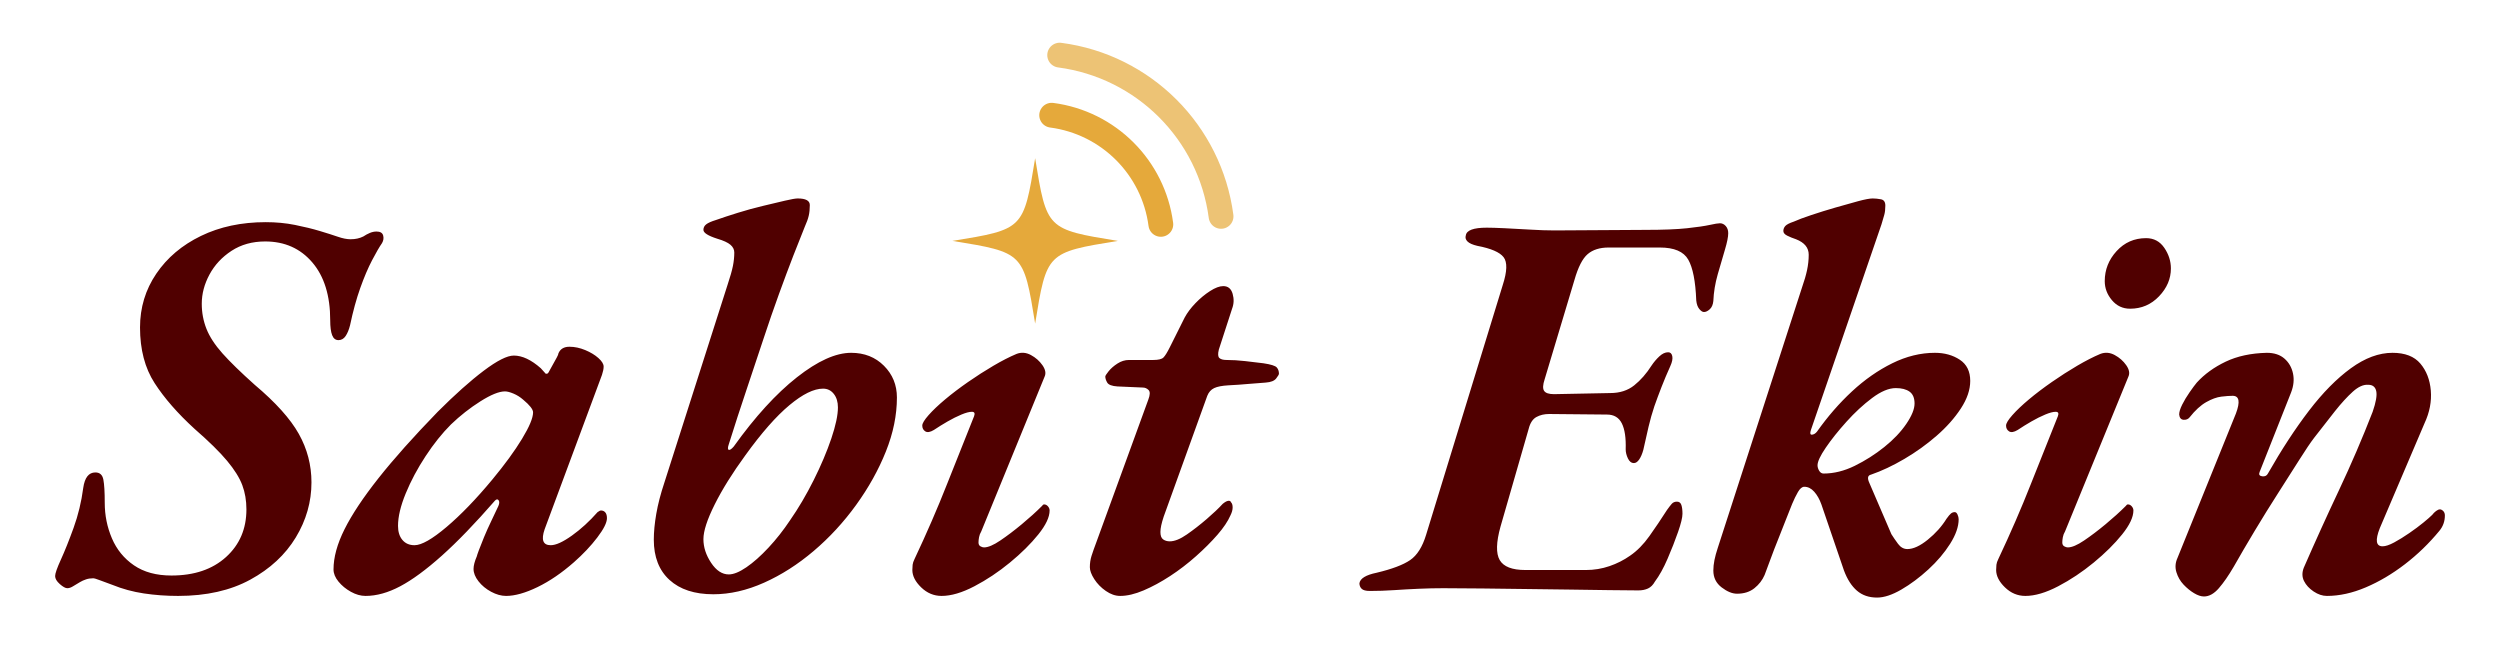
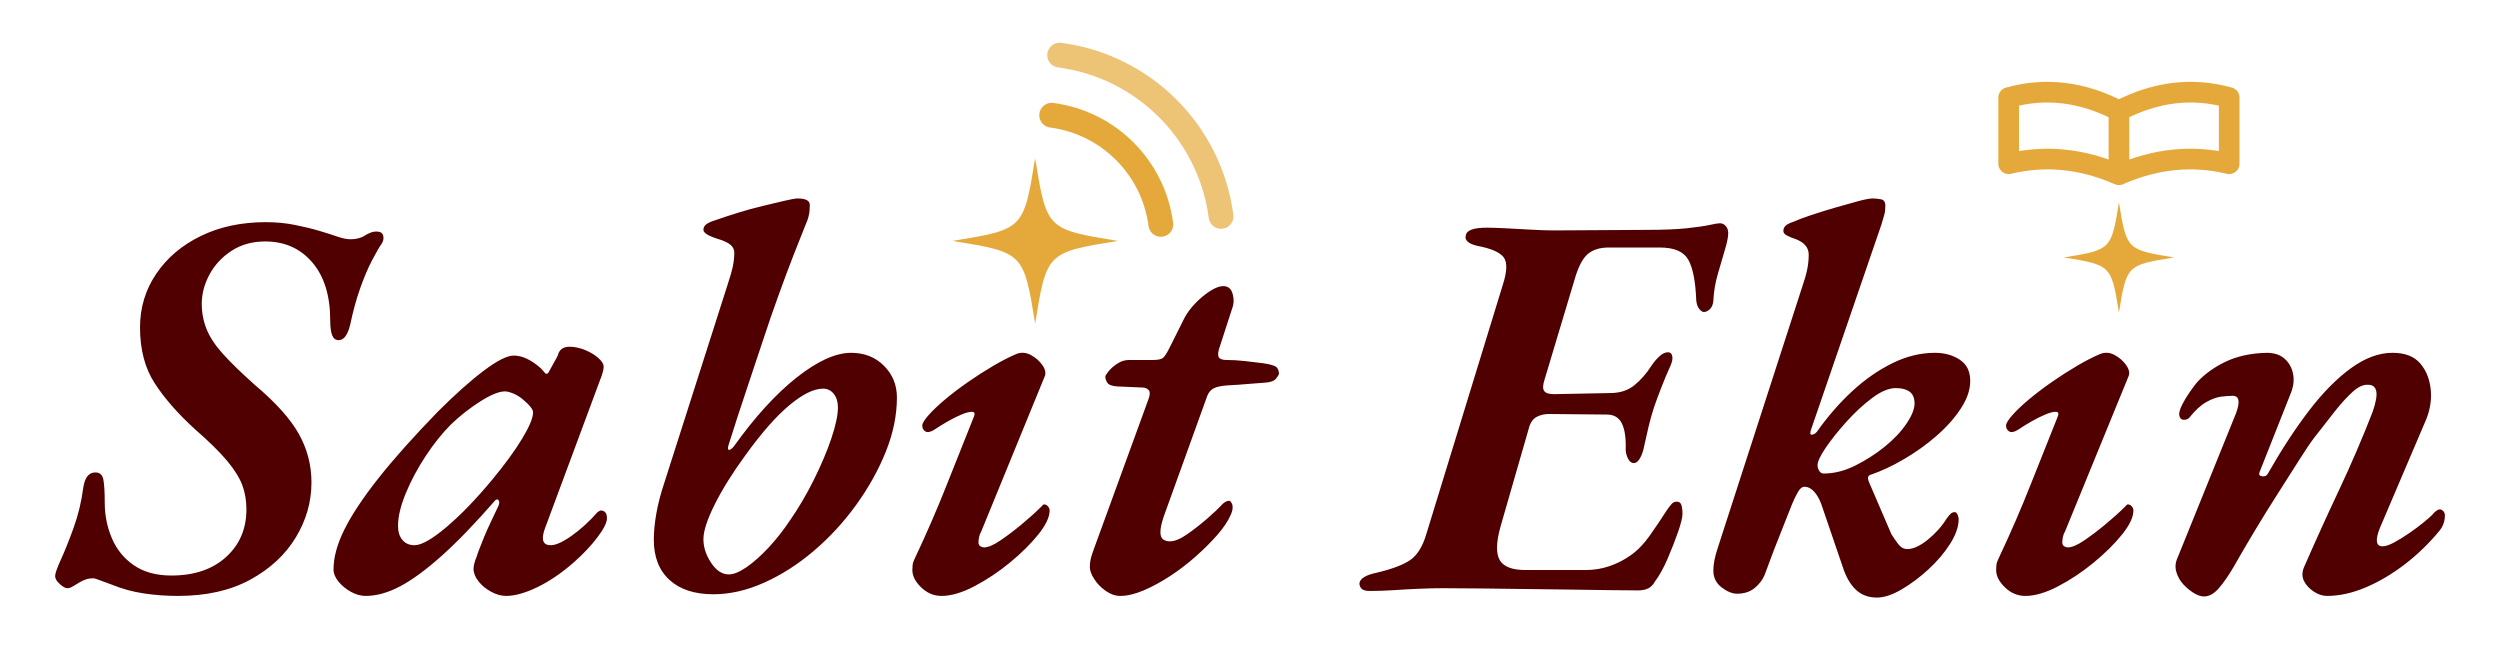
<svg xmlns="http://www.w3.org/2000/svg" viewBox="5.36 9.32 181.4 47.36" width="181.4" height="47.36" role="img">
-   <path d="M18.28 52.56L18.28 52.56Q17 52.56 15.80 52.38Q14.60 52.20 13.52 51.76L13.52 51.76Q12.96 51.56 12.60 51.42Q12.24 51.28 12.12 51.28L12.12 51.28Q11.84 51.28 11.60 51.36Q11.36 51.44 11.16 51.56L11.16 51.56Q10.88 51.72 10.66 51.86Q10.44 52 10.24 52L10.24 52Q10.04 52 9.70 51.70Q9.36 51.40 9.36 51.12L9.36 51.12Q9.36 50.84 9.78 49.92Q10.20 49 10.70 47.62Q11.20 46.24 11.40 44.72L11.40 44.72Q11.56 43.60 12.28 43.60L12.28 43.60Q12.76 43.60 12.86 44.12Q12.96 44.64 12.96 45.80L12.96 45.80Q12.96 47.16 13.48 48.38Q14 49.60 15.08 50.34Q16.16 51.08 17.80 51.08L17.80 51.08Q20.28 51.08 21.76 49.74Q23.24 48.40 23.24 46.28L23.24 46.28Q23.24 45.32 22.94 44.52Q22.64 43.72 21.84 42.76Q21.04 41.80 19.48 40.44L19.48 40.44Q17.64 38.76 16.58 37.12Q15.52 35.48 15.52 33.08L15.52 33.08Q15.52 30.92 16.70 29.18Q17.88 27.44 19.94 26.44Q22 25.44 24.64 25.44L24.64 25.44Q25.76 25.44 26.76 25.64Q27.76 25.84 28.56 26.08L28.56 26.08Q29.36 26.32 29.88 26.50Q30.40 26.68 30.80 26.68L30.80 26.68Q31.32 26.68 31.72 26.48L31.72 26.48Q31.96 26.32 32.20 26.22Q32.44 26.12 32.68 26.12L32.68 26.12Q33.08 26.12 33.16 26.40Q33.24 26.68 33.08 26.96L33.08 26.96Q32.80 27.36 32.36 28.20Q31.92 29.04 31.50 30.22Q31.08 31.40 30.76 32.92L30.76 32.92Q30.64 33.40 30.44 33.70Q30.24 34 29.92 34L29.92 34Q29.60 34 29.46 33.64Q29.32 33.28 29.32 32.56L29.32 32.56Q29.32 29.88 28.02 28.36Q26.72 26.84 24.60 26.84L24.60 26.84Q23.20 26.84 22.16 27.52Q21.12 28.20 20.56 29.24Q20 30.28 20 31.36L20 31.36Q20 32.32 20.34 33.18Q20.68 34.04 21.50 34.96Q22.32 35.88 23.84 37.24L23.84 37.24Q26.12 39.16 27.04 40.80Q27.96 42.44 27.96 44.32L27.96 44.32Q27.96 46.44 26.82 48.32Q25.68 50.20 23.52 51.38Q21.36 52.56 18.28 52.56ZM31.88 52.56L31.88 52.56Q31.36 52.56 30.82 52.26Q30.28 51.96 29.92 51.52Q29.56 51.08 29.56 50.64L29.56 50.64Q29.56 49.32 30.36 47.72Q31.16 46.12 32.82 44.02Q34.48 41.92 37.12 39.20L37.12 39.20Q39 37.32 40.46 36.22Q41.92 35.12 42.64 35.12L42.64 35.12Q43.56 35.12 44.60 36.04L44.60 36.04Q44.96 36.44 44.96 36.44Q44.96 36.44 45 36.44L45 36.44Q45.08 36.44 45.12 36.40Q45.16 36.36 45.24 36.20L45.24 36.20Q45.64 35.48 45.76 35.26Q45.88 35.04 45.88 34.96L45.88 34.96Q46.08 34.48 46.68 34.48L46.68 34.48Q47.24 34.48 47.82 34.72Q48.40 34.96 48.78 35.30Q49.16 35.64 49.16 35.92L49.16 35.92Q49.16 36.16 49.04 36.52L49.04 36.52L44.88 47.72Q44.48 48.88 45.32 48.88L45.32 48.88Q45.88 48.88 46.86 48.18Q47.84 47.48 48.72 46.48L48.72 46.48Q48.84 46.40 48.88 46.38Q48.92 46.36 48.96 46.36L48.96 46.36Q49.16 46.36 49.28 46.50Q49.40 46.64 49.40 46.92L49.40 46.92Q49.40 47.40 48.70 48.32Q48 49.24 47 50.12L47 50.12Q45.68 51.28 44.36 51.92Q43.04 52.56 42.08 52.56L42.08 52.56Q41.56 52.56 41 52.26Q40.44 51.96 40.08 51.50Q39.72 51.04 39.72 50.60L39.72 50.60Q39.72 50.24 39.96 49.68L39.96 49.68Q39.96 49.64 40.10 49.26Q40.24 48.88 40.48 48.30Q40.72 47.72 41 47.14Q41.28 46.56 41.52 46.04L41.52 46.04Q41.64 45.76 41.54 45.62Q41.44 45.48 41.28 45.64L41.28 45.64Q39.12 48.12 37.42 49.64Q35.72 51.16 34.40 51.86Q33.08 52.56 31.88 52.56ZM35.44 48.88L35.44 48.88Q36.20 48.88 37.76 47.56Q39.32 46.24 41.08 44.12L41.08 44.12Q42.44 42.48 43.24 41.16Q44.04 39.84 44.04 39.24L44.04 39.24Q44.04 38.92 43.32 38.32L43.32 38.32Q43 38.04 42.62 37.88Q42.24 37.72 42 37.72L42 37.72Q41.36 37.72 40.22 38.44Q39.08 39.16 38.08 40.12L38.08 40.12Q37.12 41.08 36.24 42.42Q35.36 43.76 34.80 45.12Q34.24 46.48 34.24 47.48L34.24 47.48Q34.24 48.12 34.56 48.50Q34.88 48.88 35.44 48.88ZM57.12 52.44L57.12 52.44Q55.08 52.44 53.94 51.40Q52.80 50.36 52.80 48.48L52.80 48.48Q52.80 47.64 52.98 46.60Q53.16 45.56 53.56 44.36L53.56 44.36L58.16 29.96Q58.44 29.12 58.54 28.62Q58.64 28.12 58.64 27.64L58.64 27.64Q58.64 27.32 58.36 27.08Q58.08 26.84 57.40 26.64L57.40 26.64Q56.40 26.32 56.40 26L56.40 26Q56.40 25.76 56.60 25.60Q56.80 25.44 57.32 25.28L57.32 25.28Q58.00 25.04 58.90 24.76Q59.80 24.48 60.72 24.26Q61.64 24.04 62.32 23.88Q63 23.72 63.24 23.72L63.24 23.72Q64.12 23.72 64.12 24.20L64.12 24.20Q64.12 24.64 64.04 24.98Q63.96 25.32 63.76 25.76L63.76 25.76Q63.40 26.64 62.92 27.88Q62.44 29.12 61.88 30.66Q61.32 32.20 60.74 33.96Q60.16 35.72 59.52 37.62Q58.88 39.52 58.24 41.56L58.24 41.56Q58.12 41.92 58.24 41.96Q58.36 42 58.60 41.72L58.60 41.72Q60.92 38.48 63.18 36.70Q65.44 34.92 67.12 34.92L67.12 34.92Q68.56 34.92 69.50 35.86Q70.44 36.80 70.44 38.16L70.44 38.16Q70.44 40.08 69.64 42.08Q68.84 44.08 67.48 45.96Q66.12 47.84 64.40 49.30Q62.68 50.76 60.80 51.60Q58.92 52.44 57.12 52.44ZM58.24 51L58.24 51Q58.76 51 59.52 50.48Q60.28 49.96 61.12 49.06Q61.96 48.16 62.68 47.08L62.68 47.08Q63.60 45.76 64.40 44.16Q65.20 42.56 65.68 41.14Q66.16 39.72 66.16 38.88L66.16 38.88Q66.16 38.28 65.86 37.90Q65.56 37.52 65.08 37.52L65.08 37.52Q64.08 37.52 62.64 38.72Q61.20 39.92 59.44 42.36L59.44 42.36Q58.04 44.28 57.22 45.92Q56.40 47.56 56.40 48.44L56.40 48.44Q56.40 49.32 56.96 50.16Q57.52 51 58.24 51ZM73.68 52.56L73.68 52.56Q72.84 52.56 72.20 51.94Q71.56 51.32 71.56 50.68L71.56 50.68Q71.56 50.48 71.58 50.30Q71.60 50.12 71.72 49.88L71.72 49.88Q73.04 47.08 74.08 44.44Q75.12 41.80 76.04 39.52L76.04 39.52Q76.16 39.20 75.88 39.20L75.88 39.20Q75.60 39.20 75.12 39.40Q74.64 39.60 74.12 39.90Q73.60 40.20 73.12 40.52L73.12 40.52Q72.72 40.76 72.50 40.62Q72.28 40.48 72.28 40.20L72.28 40.20Q72.28 39.96 72.74 39.44Q73.20 38.92 73.94 38.30Q74.68 37.68 75.60 37.04Q76.52 36.40 77.44 35.86Q78.36 35.32 79.12 35L79.12 35Q79.64 34.80 80.16 35.08Q80.68 35.36 81.00 35.82Q81.32 36.28 81.16 36.64L81.16 36.64L76.56 47.88Q76.44 48.08 76.40 48.30Q76.36 48.52 76.36 48.68L76.36 48.68Q76.36 48.88 76.50 48.96Q76.64 49.04 76.76 49.04L76.76 49.04Q77.20 49.04 77.94 48.54Q78.68 48.04 79.50 47.36Q80.32 46.68 80.96 46.04L80.96 46.04Q81.04 45.92 81.12 45.92L81.12 45.92Q81.28 45.92 81.40 46.06Q81.52 46.20 81.52 46.36L81.52 46.36Q81.52 47.08 80.70 48.10Q79.88 49.12 78.64 50.14Q77.40 51.16 76.06 51.86Q74.72 52.56 73.68 52.56ZM86.64 52.56L86.64 52.56Q86.12 52.56 85.60 52.20Q85.08 51.84 84.76 51.34Q84.44 50.84 84.44 50.48L84.44 50.48Q84.44 50.04 84.56 49.66Q84.68 49.28 84.92 48.64L84.92 48.64L88.68 38.32Q88.88 37.80 88.70 37.62Q88.52 37.44 88.28 37.44L88.28 37.44L86.44 37.36Q85.84 37.32 85.70 37.08Q85.56 36.84 85.56 36.64L85.56 36.64Q85.56 36.56 85.80 36.26Q86.04 35.96 86.44 35.70Q86.84 35.44 87.28 35.44L87.28 35.44L89.04 35.44Q89.60 35.44 89.78 35.26Q89.96 35.08 90.24 34.52L90.24 34.52L91.32 32.36Q91.60 31.84 92.10 31.32Q92.60 30.80 93.16 30.44Q93.72 30.08 94.12 30.08L94.12 30.08Q94.64 30.08 94.80 30.64Q94.96 31.20 94.76 31.72L94.76 31.72L93.80 34.68Q93.68 35.16 93.84 35.30Q94.00 35.44 94.36 35.44L94.36 35.44Q95.00 35.44 95.70 35.52Q96.40 35.60 97.04 35.68L97.04 35.68Q97.84 35.80 98.00 35.98Q98.16 36.16 98.16 36.44L98.16 36.44Q98.16 36.52 97.96 36.78Q97.76 37.04 97.20 37.08L97.20 37.08Q96.56 37.12 95.92 37.18Q95.28 37.24 94.48 37.28L94.48 37.28Q93.80 37.32 93.46 37.48Q93.12 37.64 92.96 38.04L92.96 38.04L89.80 46.80Q89.56 47.52 89.56 47.92Q89.56 48.32 89.76 48.46Q89.96 48.60 90.24 48.60L90.24 48.60Q90.76 48.60 91.48 48.10Q92.20 47.60 92.92 46.98Q93.64 46.36 94.08 45.88L94.08 45.88Q94.32 45.68 94.48 45.66Q94.64 45.64 94.68 45.76L94.68 45.76Q94.80 45.88 94.80 46.14Q94.80 46.40 94.64 46.72L94.64 46.72Q94.36 47.36 93.70 48.12Q93.04 48.88 92.14 49.68Q91.24 50.48 90.26 51.12Q89.28 51.76 88.34 52.16Q87.40 52.56 86.64 52.56ZM104.76 52.20L104.76 52.20Q104.32 52.20 104.16 52.04Q104.00 51.88 104.00 51.64L104.00 51.64Q104.08 51.12 105.24 50.88L105.24 50.88Q106.92 50.48 107.68 49.96Q108.44 49.44 108.84 48.12L108.84 48.12L114.40 30Q114.88 28.52 114.46 27.98Q114.04 27.44 112.56 27.16L112.56 27.16Q112.04 27.04 111.84 26.84Q111.64 26.64 111.72 26.40L111.72 26.40Q111.76 26.12 112.14 25.98Q112.52 25.84 113.24 25.84L113.24 25.84Q113.68 25.84 114.54 25.88Q115.40 25.92 116.38 25.98Q117.36 26.04 118.16 26.04L118.16 26.04L124.72 26Q126.68 26 127.78 25.88Q128.88 25.76 129.42 25.64Q129.96 25.52 130.16 25.52L130.16 25.52Q130.40 25.52 130.58 25.72Q130.76 25.92 130.76 26.24L130.76 26.24Q130.76 26.64 130.52 27.44Q130.28 28.24 130 29.22Q129.72 30.20 129.68 31.16L129.68 31.16Q129.64 31.56 129.42 31.76Q129.20 31.96 129 31.96L129 31.96Q128.84 31.96 128.66 31.74Q128.48 31.52 128.44 31.12L128.44 31.12Q128.36 29.04 127.86 28.16Q127.36 27.28 125.80 27.28L125.80 27.28L122.08 27.28Q121.12 27.28 120.56 27.76Q120.00 28.24 119.60 29.64L119.60 29.64L117.44 36.84Q117.24 37.44 117.40 37.68Q117.56 37.92 118.12 37.92L118.12 37.92L122.20 37.84Q123.24 37.84 123.94 37.28Q124.64 36.72 125.20 35.84L125.20 35.84Q125.44 35.48 125.76 35.18Q126.08 34.88 126.40 34.88L126.40 34.88Q126.64 34.88 126.70 35.16Q126.76 35.44 126.56 35.88L126.56 35.88Q126.20 36.68 125.92 37.40Q125.64 38.12 125.40 38.80L125.40 38.80Q125.16 39.52 124.98 40.28Q124.80 41.04 124.60 41.96L124.60 41.96Q124.48 42.40 124.30 42.66Q124.12 42.92 123.92 42.92L123.92 42.92Q123.64 42.92 123.48 42.58Q123.32 42.24 123.32 41.92L123.32 41.92Q123.36 40.68 123.04 40.04Q122.72 39.40 121.96 39.40L121.96 39.40L117.76 39.36Q117.24 39.36 116.84 39.58Q116.44 39.80 116.28 40.44L116.28 40.44L114.24 47.52Q113.76 49.24 114.18 49.96Q114.60 50.68 116.04 50.68L116.04 50.68L120.44 50.68Q121.32 50.68 122.14 50.40Q122.96 50.12 123.64 49.64L123.64 49.64Q124.40 49.12 125.04 48.22Q125.68 47.32 126.32 46.32L126.32 46.32Q126.52 46.04 126.66 45.88Q126.80 45.72 127.04 45.72L127.04 45.72Q127.28 45.72 127.36 45.96Q127.44 46.20 127.44 46.60L127.44 46.60Q127.44 47 127.12 47.92Q126.80 48.84 126.36 49.86Q125.92 50.88 125.44 51.52L125.44 51.52Q125.24 51.88 124.94 52.02Q124.64 52.16 124.24 52.16L124.24 52.16Q123.40 52.16 122.12 52.14Q120.84 52.12 119.30 52.10Q117.76 52.08 116.14 52.06Q114.52 52.04 112.96 52.02Q111.40 52 110.08 52L110.08 52Q109.24 52 108.32 52.04Q107.40 52.08 106.52 52.14Q105.64 52.20 104.76 52.20ZM141.56 52.68L141.56 52.68Q140.68 52.68 140.10 52.18Q139.52 51.68 139.16 50.72L139.16 50.72L137.52 45.92Q137.32 45.36 137 45Q136.68 44.64 136.28 44.64L136.28 44.64Q136.04 44.64 135.82 45.02Q135.60 45.40 135.40 45.88L135.40 45.88Q135.20 46.36 134.94 47.04Q134.68 47.72 134.38 48.46Q134.08 49.20 133.84 49.86Q133.60 50.52 133.40 51.04L133.40 51.04Q133.16 51.60 132.66 52Q132.16 52.40 131.40 52.40L131.40 52.40Q130.88 52.40 130.28 51.94Q129.68 51.48 129.68 50.72L129.68 50.72Q129.68 50.36 129.76 49.96Q129.84 49.56 130 49.08L130 49.08L136.12 30.16Q136.36 29.48 136.48 28.92Q136.60 28.36 136.60 27.80L136.60 27.80Q136.60 27.04 135.68 26.68L135.68 26.68Q135.32 26.56 135.04 26.42Q134.76 26.28 134.76 26.08L134.76 26.08Q134.76 25.88 134.90 25.72Q135.04 25.56 135.52 25.40L135.52 25.40Q135.96 25.20 136.80 24.92Q137.64 24.64 138.54 24.38Q139.44 24.12 140.18 23.92Q140.92 23.72 141.24 23.72L141.24 23.72Q141.52 23.72 141.84 23.78Q142.16 23.84 142.16 24.24L142.16 24.24Q142.16 24.64 142.08 24.92Q142 25.20 141.88 25.60L141.88 25.60L136.76 40.52Q136.64 40.88 136.84 40.86Q137.04 40.84 137.20 40.64L137.20 40.64Q138.36 39 139.74 37.72Q141.12 36.44 142.66 35.68Q144.20 34.92 145.76 34.92L145.76 34.92Q146.80 34.92 147.56 35.42Q148.32 35.92 148.32 36.96L148.32 36.96Q148.32 37.92 147.64 38.96Q146.96 40 145.88 40.94Q144.80 41.88 143.54 42.62Q142.28 43.36 141.12 43.76L141.12 43.76Q140.76 43.84 141 44.36L141 44.36L142.60 48.08Q142.80 48.40 143.08 48.78Q143.36 49.16 143.76 49.16L143.76 49.16Q144.40 49.16 145.24 48.48Q146.08 47.80 146.60 46.96L146.60 46.96Q146.80 46.68 146.92 46.58Q147.04 46.48 147.20 46.48L147.20 46.48Q147.32 46.48 147.40 46.66Q147.48 46.84 147.48 47L147.48 47Q147.48 47.80 146.86 48.78Q146.24 49.76 145.28 50.64Q144.32 51.52 143.32 52.10Q142.32 52.68 141.56 52.68ZM137.68 43.68L137.68 43.68Q138.80 43.68 139.94 43.12Q141.08 42.56 142.08 41.76Q143.08 40.96 143.68 40.08Q144.28 39.20 144.28 38.60L144.28 38.60Q144.28 38 143.92 37.74Q143.56 37.48 142.92 37.48L142.92 37.48Q142.16 37.48 141.20 38.20Q140.24 38.92 139.34 39.92Q138.44 40.92 137.84 41.80Q137.24 42.68 137.24 43.08L137.24 43.08Q137.24 43.28 137.36 43.48Q137.48 43.68 137.68 43.68ZM152.32 52.56L152.32 52.56Q151.48 52.56 150.84 51.94Q150.20 51.32 150.20 50.68L150.20 50.68Q150.20 50.48 150.22 50.30Q150.24 50.12 150.36 49.88L150.36 49.88Q151.68 47.08 152.72 44.44Q153.76 41.80 154.68 39.52L154.68 39.52Q154.80 39.20 154.52 39.20L154.52 39.20Q154.24 39.20 153.76 39.40Q153.28 39.60 152.76 39.90Q152.24 40.20 151.76 40.52L151.76 40.52Q151.36 40.76 151.14 40.62Q150.92 40.48 150.92 40.20L150.92 40.20Q150.92 39.96 151.38 39.44Q151.84 38.92 152.58 38.30Q153.32 37.68 154.24 37.04Q155.16 36.40 156.08 35.86Q157 35.32 157.76 35L157.76 35Q158.28 34.80 158.80 35.08Q159.32 35.36 159.64 35.82Q159.96 36.28 159.80 36.64L159.80 36.64L155.20 47.88Q155.08 48.08 155.04 48.30Q155 48.52 155 48.68L155 48.68Q155 48.88 155.14 48.96Q155.28 49.04 155.40 49.04L155.40 49.04Q155.84 49.04 156.58 48.54Q157.32 48.04 158.14 47.36Q158.96 46.68 159.60 46.04L159.60 46.04Q159.68 45.92 159.76 45.92L159.76 45.92Q159.92 45.92 160.04 46.06Q160.16 46.20 160.16 46.36L160.16 46.36Q160.16 47.08 159.34 48.10Q158.52 49.12 157.28 50.14Q156.04 51.16 154.70 51.86Q153.36 52.56 152.32 52.56ZM159.92 31.72L159.92 31.72Q159.12 31.72 158.60 31.10Q158.08 30.48 158.08 29.72L158.08 29.72Q158.08 28.48 158.94 27.54Q159.80 26.60 161.08 26.60L161.08 26.60Q161.92 26.60 162.40 27.30Q162.88 28 162.88 28.80L162.88 28.80Q162.88 29.92 162.02 30.82Q161.16 31.72 159.92 31.72ZM165.28 52.60L165.28 52.60Q164.96 52.60 164.56 52.36Q164.16 52.12 163.80 51.74Q163.44 51.36 163.28 50.84Q163.12 50.32 163.36 49.80L163.36 49.80L167.60 39.32Q168.08 38.04 167.36 38.04L167.36 38.04Q167.04 38.04 166.54 38.10Q166.04 38.16 165.44 38.50Q164.84 38.84 164.24 39.60L164.24 39.60Q164.08 39.80 163.80 39.78Q163.52 39.76 163.48 39.40L163.48 39.40Q163.48 39.12 163.70 38.68Q163.92 38.24 164.24 37.78Q164.56 37.32 164.76 37.08L164.76 37.08Q165.60 36.16 166.86 35.56Q168.12 34.96 169.84 34.92L169.84 34.92Q170.64 34.92 171.12 35.34Q171.60 35.76 171.74 36.42Q171.88 37.08 171.60 37.80L171.60 37.80L169.32 43.56Q169.20 43.84 169.50 43.88Q169.80 43.92 169.92 43.68L169.92 43.68Q171.40 41.08 172.90 39.12Q174.40 37.16 175.94 36.04Q177.48 34.92 178.96 34.92L178.96 34.92Q180.32 34.92 180.98 35.70Q181.64 36.48 181.74 37.66Q181.84 38.84 181.28 40.04L181.28 40.04L178.04 47.64Q177.52 48.96 178.24 48.96L178.24 48.96Q178.56 48.96 179.08 48.68Q179.60 48.40 180.18 48Q180.76 47.60 181.20 47.24Q181.64 46.88 181.84 46.68L181.84 46.68Q181.96 46.52 182.12 46.40Q182.28 46.28 182.40 46.28L182.40 46.28Q182.52 46.28 182.64 46.40Q182.76 46.52 182.76 46.72L182.76 46.72Q182.76 47.36 182.36 47.84L182.36 47.84Q181.24 49.20 179.86 50.26Q178.48 51.32 177.02 51.94Q175.56 52.56 174.20 52.56L174.20 52.56Q173.72 52.56 173.24 52.24Q172.76 51.92 172.54 51.48Q172.32 51.04 172.52 50.52L172.52 50.52Q173.76 47.68 175.08 44.88Q176.40 42.08 177.52 39.20L177.52 39.20Q177.88 38.16 177.78 37.70Q177.68 37.24 177.20 37.24L177.20 37.24Q176.68 37.20 176.08 37.74Q175.48 38.28 174.78 39.16Q174.08 40.04 173.28 41.08L173.28 41.08Q172.88 41.60 172.20 42.68Q171.52 43.76 170.66 45.10Q169.80 46.44 168.96 47.84Q168.12 49.24 167.44 50.44L167.44 50.44Q166.88 51.40 166.36 52Q165.84 52.60 165.28 52.60Z" fill="#500000" />
+   <path d="M18.28 52.56L18.28 52.56Q17 52.56 15.80 52.38Q14.60 52.20 13.52 51.76L13.52 51.76Q12.96 51.56 12.60 51.42Q12.24 51.28 12.12 51.28L12.12 51.28Q11.84 51.28 11.60 51.36Q11.36 51.44 11.16 51.56L11.16 51.56Q10.88 51.72 10.66 51.86Q10.44 52 10.24 52L10.24 52Q10.04 52 9.70 51.70Q9.36 51.40 9.36 51.12L9.36 51.12Q9.36 50.84 9.78 49.92Q10.20 49 10.70 47.62Q11.20 46.24 11.40 44.72L11.40 44.72Q11.56 43.60 12.28 43.60L12.28 43.60Q12.76 43.60 12.86 44.12Q12.96 44.64 12.96 45.80L12.96 45.80Q12.96 47.16 13.48 48.38Q14 49.60 15.08 50.34Q16.16 51.08 17.80 51.08L17.80 51.08Q20.28 51.08 21.76 49.74Q23.24 48.40 23.24 46.28L23.24 46.28Q23.24 45.32 22.94 44.52Q22.64 43.72 21.84 42.76Q21.04 41.80 19.48 40.44L19.48 40.44Q17.64 38.76 16.58 37.12Q15.52 35.48 15.52 33.08L15.52 33.08Q15.52 30.92 16.70 29.18Q17.88 27.44 19.94 26.44Q22 25.44 24.64 25.44L24.64 25.44Q25.76 25.44 26.76 25.64Q27.76 25.84 28.56 26.08L28.56 26.08Q29.36 26.32 29.88 26.50Q30.40 26.68 30.80 26.68L30.80 26.68Q31.32 26.68 31.72 26.48L31.72 26.48Q31.96 26.32 32.20 26.22Q32.44 26.12 32.68 26.12L32.68 26.12Q33.08 26.12 33.16 26.40Q33.24 26.68 33.08 26.96L33.08 26.96Q32.80 27.36 32.36 28.20Q31.92 29.04 31.50 30.22Q31.08 31.40 30.76 32.92L30.76 32.92Q30.64 33.40 30.44 33.70Q30.24 34 29.92 34L29.92 34Q29.60 34 29.46 33.64Q29.32 33.28 29.32 32.56L29.32 32.56Q29.32 29.88 28.02 28.36Q26.72 26.84 24.60 26.84L24.60 26.84Q23.20 26.84 22.16 27.52Q21.12 28.20 20.56 29.24Q20 30.28 20 31.36L20 31.36Q20 32.32 20.34 33.18Q20.68 34.04 21.50 34.96Q22.32 35.88 23.84 37.24L23.84 37.24Q26.12 39.16 27.04 40.80Q27.96 42.44 27.96 44.32L27.96 44.32Q27.96 46.44 26.82 48.32Q25.68 50.20 23.52 51.38Q21.36 52.56 18.28 52.56ZM31.88 52.56L31.88 52.56Q31.36 52.56 30.82 52.26Q30.28 51.96 29.92 51.52Q29.56 51.08 29.56 50.64L29.56 50.64Q29.56 49.32 30.36 47.72Q31.16 46.12 32.82 44.02Q34.48 41.92 37.12 39.20L37.12 39.20Q39 37.32 40.46 36.22Q41.92 35.12 42.64 35.12L42.64 35.12Q43.56 35.12 44.60 36.04L44.60 36.04Q44.96 36.44 44.96 36.44Q44.96 36.44 45 36.44L45 36.44Q45.08 36.44 45.12 36.40Q45.16 36.36 45.24 36.20L45.24 36.20Q45.64 35.48 45.76 35.26Q45.88 35.04 45.88 34.96L45.88 34.96Q46.08 34.48 46.68 34.48L46.68 34.48Q47.24 34.48 47.82 34.72Q48.40 34.96 48.78 35.30Q49.16 35.64 49.16 35.92L49.16 35.92Q49.16 36.16 49.04 36.52L49.04 36.52L44.88 47.72Q44.48 48.88 45.32 48.88L45.32 48.88Q45.88 48.88 46.86 48.18Q47.84 47.48 48.72 46.48L48.72 46.48Q48.84 46.40 48.88 46.38Q48.92 46.36 48.96 46.36L48.96 46.36Q49.16 46.36 49.28 46.50Q49.40 46.64 49.40 46.92L49.40 46.92Q49.40 47.40 48.70 48.32Q48 49.24 47 50.12L47 50.12Q45.68 51.28 44.36 51.92Q43.04 52.56 42.08 52.56L42.08 52.56Q41.56 52.56 41 52.26Q40.44 51.96 40.08 51.50Q39.72 51.04 39.72 50.60L39.72 50.60Q39.72 50.24 39.96 49.68L39.96 49.68Q39.96 49.64 40.10 49.26Q40.24 48.88 40.48 48.30Q40.72 47.72 41 47.14Q41.28 46.56 41.52 46.04L41.52 46.04Q41.64 45.76 41.54 45.62Q41.44 45.48 41.28 45.64L41.28 45.64Q39.12 48.12 37.42 49.64Q35.72 51.16 34.40 51.86Q33.08 52.56 31.88 52.56ZM35.44 48.88L35.44 48.88Q36.20 48.88 37.76 47.56Q39.32 46.24 41.08 44.12L41.08 44.12Q42.44 42.48 43.24 41.16Q44.04 39.84 44.04 39.24L44.04 39.24Q44.04 38.92 43.32 38.32L43.32 38.32Q43 38.04 42.62 37.88Q42.24 37.72 42 37.72L42 37.72Q41.36 37.72 40.22 38.44Q39.08 39.16 38.08 40.12L38.08 40.12Q37.12 41.08 36.24 42.42Q35.36 43.76 34.80 45.12Q34.24 46.48 34.24 47.48L34.24 47.48Q34.24 48.12 34.56 48.50Q34.88 48.88 35.44 48.88ZM57.12 52.44L57.12 52.44Q55.08 52.44 53.94 51.40Q52.80 50.36 52.80 48.48L52.80 48.48Q52.80 47.64 52.98 46.60Q53.16 45.56 53.56 44.36L53.56 44.36L58.16 29.96Q58.44 29.12 58.54 28.62Q58.64 28.12 58.64 27.64L58.64 27.64Q58.64 27.32 58.36 27.08Q58.08 26.84 57.40 26.64L57.40 26.64Q56.40 26.32 56.40 26L56.40 26Q56.40 25.76 56.60 25.60Q56.80 25.44 57.32 25.28L57.32 25.28Q58.00 25.04 58.90 24.76Q59.80 24.48 60.72 24.26Q61.64 24.04 62.32 23.88Q63 23.72 63.24 23.72L63.24 23.72Q64.12 23.72 64.12 24.20L64.12 24.20Q64.12 24.64 64.04 24.98Q63.96 25.32 63.76 25.76L63.76 25.76Q63.40 26.64 62.92 27.88Q62.44 29.12 61.88 30.66Q61.32 32.20 60.74 33.96Q60.16 35.72 59.52 37.62Q58.88 39.52 58.24 41.56L58.24 41.56Q58.12 41.92 58.24 41.96Q58.36 42 58.60 41.72L58.60 41.72Q60.92 38.48 63.18 36.70Q65.44 34.92 67.12 34.92L67.12 34.92Q68.56 34.92 69.50 35.86Q70.44 36.80 70.44 38.16L70.44 38.16Q70.44 40.08 69.64 42.08Q68.84 44.08 67.48 45.96Q66.12 47.84 64.40 49.30Q62.68 50.76 60.80 51.60Q58.92 52.44 57.12 52.44ZM58.24 51L58.24 51Q58.76 51 59.52 50.48Q60.28 49.96 61.12 49.06Q61.96 48.16 62.68 47.08L62.68 47.08Q63.60 45.76 64.40 44.16Q65.20 42.56 65.68 41.14Q66.16 39.72 66.16 38.88L66.16 38.88Q66.16 38.28 65.86 37.90Q65.56 37.52 65.08 37.52L65.08 37.52Q64.08 37.52 62.64 38.72Q61.20 39.92 59.44 42.36L59.44 42.36Q58.04 44.28 57.22 45.92Q56.40 47.56 56.40 48.44L56.40 48.44Q56.40 49.32 56.96 50.16Q57.52 51 58.24 51ZM73.68 52.56L73.68 52.56Q72.84 52.56 72.20 51.94Q71.56 51.32 71.56 50.68L71.56 50.68Q71.56 50.48 71.58 50.30Q71.60 50.12 71.72 49.88L71.72 49.88Q73.04 47.08 74.08 44.44Q75.12 41.80 76.04 39.52L76.04 39.52Q76.16 39.20 75.88 39.20L75.88 39.20Q75.60 39.20 75.12 39.40Q74.64 39.60 74.12 39.90Q73.60 40.20 73.12 40.52L73.12 40.52Q72.72 40.76 72.50 40.62Q72.28 40.48 72.28 40.20L72.28 40.20Q72.28 39.96 72.74 39.44Q73.20 38.92 73.94 38.30Q74.68 37.68 75.60 37.04Q76.52 36.40 77.44 35.86Q78.36 35.32 79.12 35L79.12 35Q79.64 34.80 80.16 35.08Q80.68 35.36 81.00 35.82Q81.32 36.28 81.16 36.64L81.16 36.64L76.56 47.88Q76.44 48.08 76.40 48.30Q76.36 48.52 76.36 48.68L76.36 48.68Q76.36 48.88 76.50 48.96Q76.64 49.04 76.76 49.04L76.76 49.04Q77.20 49.04 77.94 48.54Q78.68 48.04 79.50 47.36Q80.32 46.68 80.96 46.04L80.96 46.04Q81.04 45.92 81.12 45.92L81.12 45.92Q81.28 45.92 81.40 46.06Q81.52 46.20 81.52 46.36L81.52 46.36Q81.52 47.08 80.70 48.10Q79.88 49.12 78.64 50.14Q77.40 51.16 76.06 51.86Q74.72 52.56 73.68 52.56ZM86.64 52.56L86.64 52.56Q86.12 52.56 85.60 52.20Q85.08 51.84 84.76 51.34Q84.44 50.84 84.44 50.48L84.44 50.48Q84.44 50.04 84.56 49.66Q84.68 49.28 84.92 48.64L84.92 48.64L88.68 38.32Q88.88 37.80 88.70 37.62Q88.52 37.44 88.28 37.44L88.28 37.44L86.44 37.36Q85.84 37.32 85.70 37.08Q85.56 36.84 85.56 36.64L85.56 36.64Q85.56 36.56 85.80 36.26Q86.04 35.96 86.44 35.70Q86.84 35.44 87.28 35.44L87.28 35.44L89.04 35.44Q89.60 35.44 89.78 35.26Q89.96 35.08 90.24 34.52L90.24 34.52L91.32 32.36Q91.60 31.84 92.10 31.32Q92.60 30.80 93.16 30.44Q93.72 30.08 94.12 30.08L94.12 30.08Q94.64 30.08 94.80 30.64Q94.96 31.20 94.76 31.72L94.76 31.72L93.80 34.68Q93.68 35.16 93.84 35.30Q94.00 35.44 94.36 35.44L94.36 35.44Q95.00 35.44 95.70 35.52Q96.40 35.60 97.04 35.68L97.04 35.68Q97.84 35.80 98.00 35.98Q98.16 36.16 98.16 36.44L98.16 36.44Q98.16 36.52 97.96 36.78Q97.76 37.04 97.20 37.08L97.20 37.08Q96.56 37.12 95.92 37.18Q95.28 37.24 94.48 37.28L94.48 37.28Q93.80 37.32 93.46 37.48Q93.12 37.64 92.96 38.04L92.96 38.04L89.80 46.80Q89.56 47.52 89.56 47.92Q89.56 48.32 89.76 48.46Q89.96 48.60 90.24 48.60L90.24 48.60Q90.76 48.60 91.48 48.10Q92.20 47.60 92.92 46.98Q93.64 46.36 94.08 45.88L94.08 45.88Q94.32 45.68 94.48 45.66Q94.64 45.64 94.68 45.76L94.68 45.76Q94.80 45.88 94.80 46.14Q94.80 46.40 94.64 46.72L94.64 46.72Q94.36 47.36 93.70 48.12Q93.04 48.88 92.14 49.68Q91.24 50.48 90.26 51.12Q89.28 51.76 88.34 52.16Q87.40 52.56 86.64 52.56ZM104.76 52.20L104.76 52.20Q104.32 52.20 104.16 52.04Q104.00 51.88 104.00 51.64L104.00 51.64Q104.08 51.12 105.24 50.88L105.24 50.88Q106.92 50.48 107.68 49.96Q108.44 49.44 108.84 48.12L108.84 48.12L114.40 30Q114.88 28.52 114.46 27.98Q114.04 27.44 112.56 27.16L112.56 27.16Q112.04 27.04 111.84 26.84Q111.64 26.64 111.72 26.40L111.72 26.40Q111.76 26.12 112.14 25.98Q112.52 25.84 113.24 25.84L113.24 25.84Q113.68 25.84 114.54 25.88Q115.40 25.92 116.38 25.98Q117.36 26.04 118.16 26.04L118.16 26.04L124.72 26Q126.68 26 127.78 25.88Q128.88 25.76 129.42 25.64Q129.96 25.52 130.16 25.52L130.16 25.52Q130.40 25.52 130.58 25.72Q130.76 25.92 130.76 26.24L130.76 26.24Q130.76 26.64 130.52 27.44Q130.28 28.24 130 29.22Q129.72 30.20 129.68 31.16L129.68 31.16Q129.64 31.56 129.42 31.76Q129.20 31.96 129 31.96L129 31.96Q128.84 31.96 128.66 31.74Q128.48 31.52 128.44 31.12L128.44 31.12Q128.36 29.04 127.86 28.16Q127.36 27.28 125.80 27.28L125.80 27.28L122.08 27.28Q121.12 27.28 120.56 27.76Q120.00 28.24 119.60 29.64L119.60 29.64L117.44 36.84Q117.24 37.44 117.40 37.68Q117.56 37.92 118.12 37.92L118.12 37.92L122.20 37.84Q123.24 37.84 123.94 37.28Q124.64 36.72 125.20 35.84L125.20 35.84Q125.44 35.48 125.76 35.18Q126.08 34.88 126.40 34.88L126.40 34.88Q126.64 34.88 126.70 35.16Q126.76 35.44 126.56 35.88L126.56 35.88Q126.20 36.68 125.92 37.40Q125.64 38.12 125.40 38.80L125.40 38.80Q125.16 39.52 124.98 40.28Q124.80 41.04 124.60 41.96L124.60 41.96Q124.48 42.40 124.30 42.66Q124.12 42.92 123.92 42.92L123.92 42.92Q123.64 42.92 123.48 42.58Q123.32 42.24 123.32 41.92L123.32 41.92Q123.36 40.68 123.04 40.04Q122.72 39.40 121.96 39.40L121.96 39.40L117.76 39.36Q117.24 39.36 116.84 39.58Q116.44 39.80 116.28 40.44L116.28 40.44L114.24 47.52Q113.76 49.24 114.18 49.96Q114.60 50.68 116.04 50.68L116.04 50.68L120.44 50.68Q121.32 50.68 122.14 50.40Q122.96 50.12 123.64 49.64L123.64 49.64Q124.40 49.12 125.04 48.22Q125.68 47.32 126.32 46.32L126.32 46.32Q126.52 46.04 126.66 45.88Q126.80 45.72 127.04 45.72L127.04 45.72Q127.28 45.72 127.36 45.96Q127.44 46.20 127.44 46.60L127.44 46.60Q127.44 47 127.12 47.92Q126.80 48.84 126.36 49.86Q125.92 50.88 125.44 51.52L125.44 51.52Q125.24 51.88 124.94 52.02Q124.64 52.16 124.24 52.16L124.24 52.16Q123.40 52.16 122.12 52.14Q120.84 52.12 119.30 52.10Q117.76 52.08 116.14 52.06Q114.52 52.04 112.96 52.02Q111.40 52 110.08 52L110.08 52Q109.24 52 108.32 52.04Q107.40 52.08 106.52 52.14Q105.64 52.20 104.76 52.20ZM141.56 52.68L141.56 52.68Q140.68 52.68 140.10 52.18Q139.52 51.68 139.16 50.72L139.16 50.72L137.52 45.92Q137.32 45.36 137 45Q136.68 44.64 136.28 44.64L136.28 44.64Q136.04 44.64 135.82 45.02Q135.60 45.40 135.40 45.88L135.40 45.88Q135.20 46.36 134.94 47.04Q134.68 47.72 134.38 48.46Q134.08 49.20 133.84 49.86Q133.60 50.52 133.40 51.04L133.40 51.04Q133.16 51.60 132.66 52Q132.16 52.40 131.40 52.40L131.40 52.40Q130.88 52.40 130.28 51.94Q129.68 51.48 129.68 50.72L129.68 50.72Q129.68 50.36 129.76 49.96Q129.84 49.56 130 49.08L130 49.08L136.12 30.16Q136.36 29.48 136.48 28.92Q136.60 28.36 136.60 27.80L136.60 27.80Q136.60 27.04 135.68 26.68L135.68 26.68Q135.32 26.56 135.04 26.42Q134.76 26.28 134.76 26.08L134.76 26.08Q134.76 25.88 134.90 25.72Q135.04 25.56 135.52 25.40L135.52 25.40Q135.96 25.20 136.80 24.92Q137.64 24.64 138.54 24.38Q139.44 24.12 140.18 23.92Q140.92 23.72 141.24 23.72L141.24 23.72Q141.52 23.72 141.84 23.78Q142.16 23.84 142.16 24.24L142.16 24.24Q142.16 24.64 142.08 24.92Q142 25.20 141.88 25.60L141.88 25.60L136.76 40.52Q136.64 40.88 136.84 40.86Q137.04 40.84 137.20 40.64L137.20 40.64Q138.36 39 139.74 37.72Q141.12 36.44 142.66 35.68Q144.20 34.92 145.76 34.92L145.76 34.92Q146.80 34.92 147.56 35.42Q148.32 35.92 148.32 36.96L148.32 36.96Q148.32 37.92 147.64 38.96Q146.96 40 145.88 40.94Q144.80 41.88 143.54 42.62Q142.28 43.36 141.12 43.76L141.12 43.76Q140.76 43.84 141 44.36L141 44.36L142.60 48.08Q142.80 48.40 143.08 48.78Q143.36 49.16 143.76 49.16L143.76 49.16Q144.40 49.16 145.24 48.48Q146.08 47.80 146.60 46.96L146.60 46.96Q146.80 46.68 146.92 46.58Q147.04 46.48 147.20 46.48L147.20 46.48Q147.32 46.48 147.40 46.66Q147.48 46.84 147.48 47L147.48 47Q147.48 47.80 146.86 48.78Q146.24 49.76 145.28 50.64Q144.32 51.52 143.32 52.10Q142.32 52.68 141.56 52.68ZM137.68 43.68L137.68 43.68Q138.80 43.68 139.94 43.12Q141.08 42.56 142.08 41.76Q143.08 40.96 143.68 40.08Q144.28 39.20 144.28 38.60L144.28 38.60Q144.28 38 143.92 37.74Q143.56 37.48 142.92 37.48L142.92 37.48Q142.16 37.48 141.20 38.20Q140.24 38.92 139.34 39.92Q138.44 40.92 137.84 41.80Q137.24 42.68 137.24 43.08L137.24 43.08Q137.24 43.28 137.36 43.48Q137.48 43.68 137.68 43.68ZM152.32 52.56L152.32 52.56Q151.48 52.56 150.84 51.94Q150.20 51.32 150.20 50.68L150.20 50.68Q150.20 50.48 150.22 50.30Q150.24 50.12 150.36 49.88L150.36 49.88Q151.68 47.08 152.72 44.44Q153.76 41.80 154.68 39.52L154.68 39.52Q154.80 39.20 154.52 39.20L154.52 39.20Q154.24 39.20 153.76 39.40Q153.28 39.60 152.76 39.90Q152.24 40.20 151.76 40.52L151.76 40.52Q151.36 40.76 151.14 40.62Q150.92 40.48 150.92 40.20L150.92 40.20Q150.92 39.96 151.38 39.44Q151.84 38.92 152.58 38.30Q153.32 37.68 154.24 37.04Q155.16 36.40 156.08 35.86Q157 35.32 157.76 35L157.76 35Q158.28 34.80 158.80 35.08Q159.32 35.36 159.64 35.82Q159.96 36.28 159.80 36.64L159.80 36.64L155.20 47.88Q155.08 48.08 155.04 48.30Q155 48.52 155 48.68L155 48.68Q155 48.88 155.14 48.96Q155.28 49.04 155.40 49.04L155.40 49.04Q155.84 49.04 156.58 48.54Q157.32 48.04 158.14 47.36Q158.96 46.68 159.60 46.04L159.60 46.04Q159.68 45.92 159.76 45.92L159.76 45.92Q159.92 45.92 160.04 46.06Q160.16 46.20 160.16 46.36L160.16 46.36Q160.16 47.08 159.34 48.10Q158.52 49.12 157.28 50.14Q156.04 51.16 154.70 51.86Q153.36 52.56 152.32 52.56ZM165.28 52.60L165.28 52.60Q164.96 52.60 164.56 52.36Q164.16 52.12 163.80 51.74Q163.44 51.36 163.28 50.84Q163.12 50.32 163.36 49.80L163.36 49.80L167.60 39.32Q168.08 38.04 167.36 38.04L167.36 38.04Q167.04 38.04 166.54 38.10Q166.04 38.16 165.44 38.50Q164.84 38.84 164.24 39.60L164.24 39.60Q164.08 39.80 163.80 39.78Q163.52 39.76 163.48 39.40L163.48 39.40Q163.48 39.12 163.70 38.68Q163.92 38.24 164.24 37.78Q164.56 37.32 164.76 37.08L164.76 37.08Q165.60 36.16 166.86 35.56Q168.12 34.96 169.84 34.92L169.84 34.92Q170.64 34.92 171.12 35.34Q171.60 35.76 171.74 36.42Q171.88 37.08 171.60 37.80L171.60 37.80L169.32 43.56Q169.20 43.84 169.50 43.88Q169.80 43.92 169.92 43.68L169.92 43.68Q171.40 41.08 172.90 39.12Q174.40 37.16 175.94 36.04Q177.48 34.92 178.96 34.92L178.96 34.92Q180.32 34.92 180.98 35.70Q181.64 36.48 181.74 37.66Q181.84 38.84 181.28 40.04L181.28 40.04L178.04 47.64Q177.52 48.96 178.24 48.96L178.24 48.96Q178.56 48.96 179.08 48.68Q179.60 48.40 180.18 48Q180.76 47.60 181.20 47.24Q181.64 46.88 181.84 46.68L181.84 46.68Q181.96 46.52 182.12 46.40Q182.28 46.28 182.40 46.28L182.40 46.28Q182.52 46.28 182.64 46.40Q182.76 46.52 182.76 46.72L182.76 46.72Q182.76 47.36 182.36 47.84L182.36 47.84Q181.24 49.20 179.86 50.26Q178.48 51.32 177.02 51.94Q175.56 52.56 174.20 52.56L174.20 52.56Q173.72 52.56 173.24 52.24Q172.76 51.92 172.54 51.48Q172.32 51.04 172.52 50.52L172.52 50.52Q173.76 47.68 175.08 44.88Q176.40 42.08 177.52 39.20L177.52 39.20Q177.88 38.16 177.78 37.70Q177.68 37.24 177.20 37.24L177.20 37.24Q176.68 37.20 176.08 37.74Q175.48 38.28 174.78 39.16Q174.08 40.04 173.28 41.08L173.28 41.08Q172.88 41.60 172.20 42.68Q171.52 43.76 170.66 45.10Q169.80 46.44 168.96 47.84Q168.12 49.24 167.44 50.44L167.44 50.44Q166.88 51.40 166.36 52Q165.84 52.60 165.28 52.60Z" fill="#500000" />
  <path d="M80.47 20.8 C81.31 25.96 81.31 25.96 86.47 26.8 C81.31 27.64 81.31 27.64 80.47 32.8 C79.63 27.64 79.63 27.64 74.47 26.8 C79.63 25.96 79.63 25.96 80.47 20.8Z" fill="#e5a93b" />
  <path d="M81.67 17.68 A9.2 9.2 0 0 1 89.59 25.60" fill="none" stroke="#e5a93b" stroke-width="1.8" stroke-linecap="round" opacity="1" />
  <path d="M82.25 13.32 A13.6 13.6 0 0 1 93.96 25.02" fill="none" stroke="#e5a93b" stroke-width="1.8" stroke-linecap="round" opacity="0.7" />
+   <path d="M159.11 24 C159.67 27.44 159.67 27.44 163.11 28 C159.67 28.56 159.67 28.56 159.11 32 C158.55 28.56 158.55 28.56 155.11 28 C158.55 27.44 158.55 27.44 159.11 24Z" fill="#e5a93b" />
+   <path d="M159.11 22 Q155.11 20.24 151.11 21.2 L151.11 16.4 Q155.11 15.28 159.11 17.36 M159.11 22 Q163.11 20.24 167.11 21.2 L167.11 16.4 Q163.11 15.28 159.11 17.36 M159.11 17.36 L159.11 22" fill="none" stroke="#e5a93b" stroke-width="1.5" stroke-linecap="round" stroke-linejoin="round" />
</svg>
